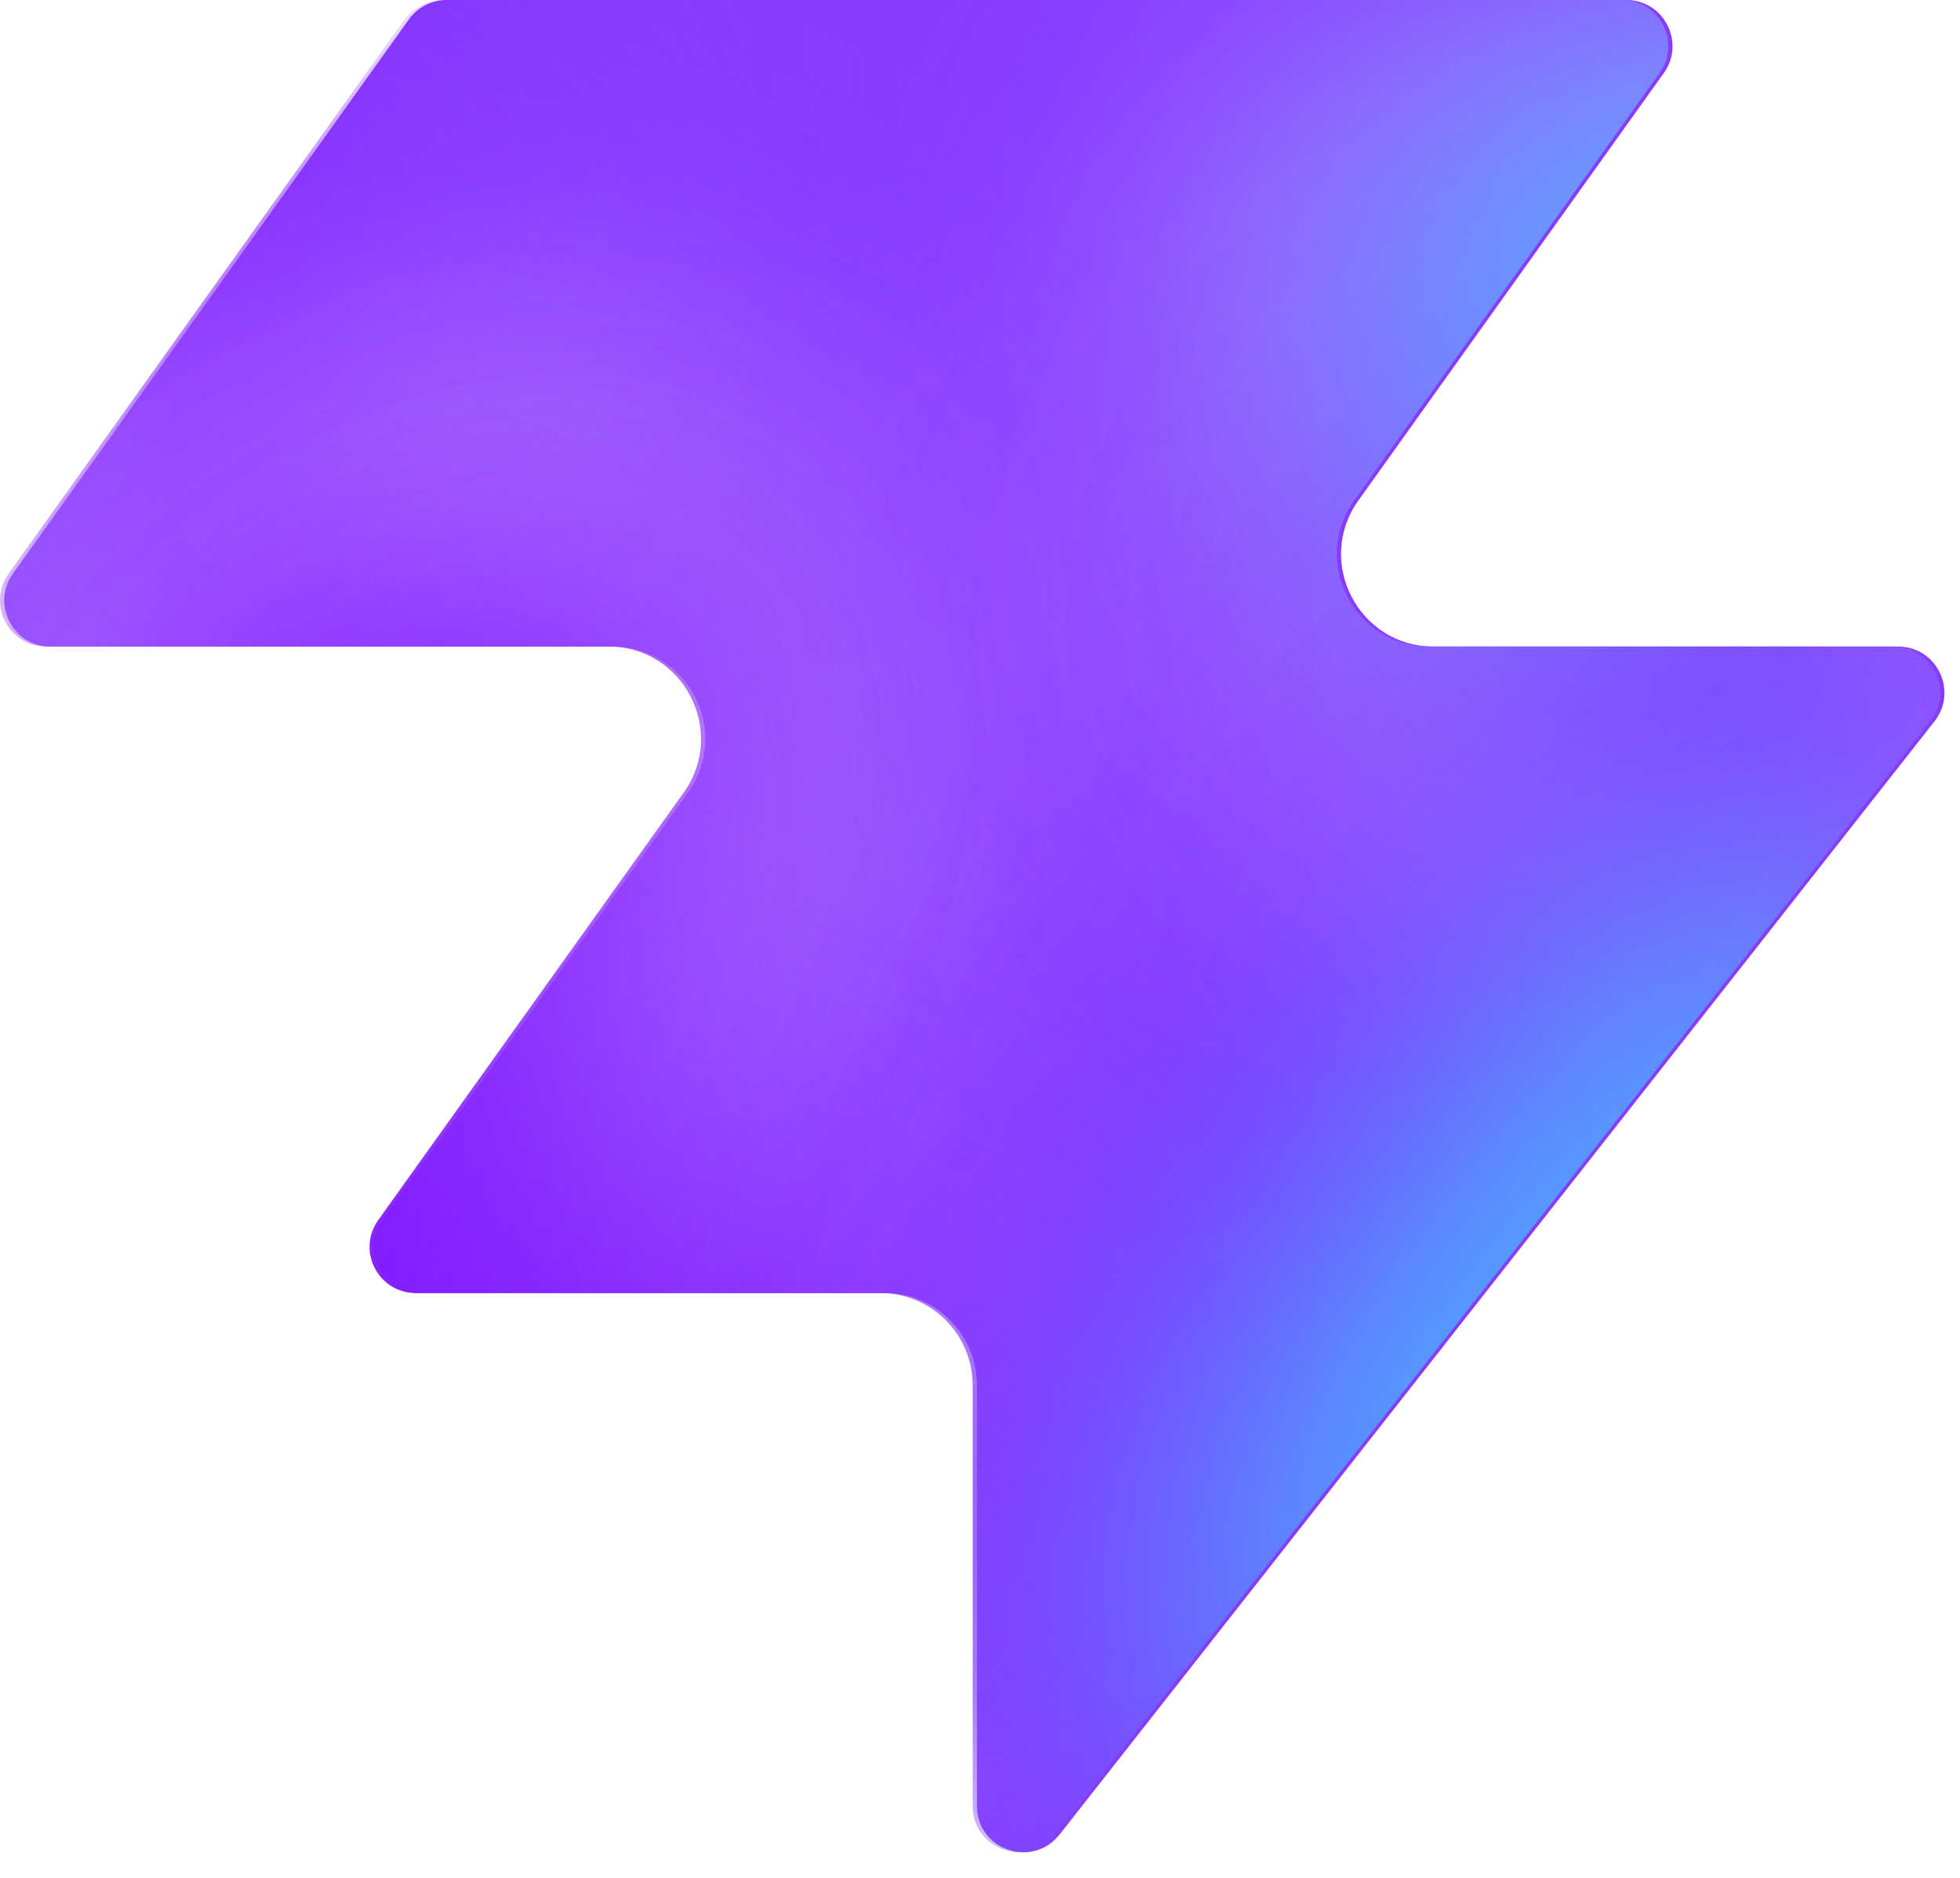
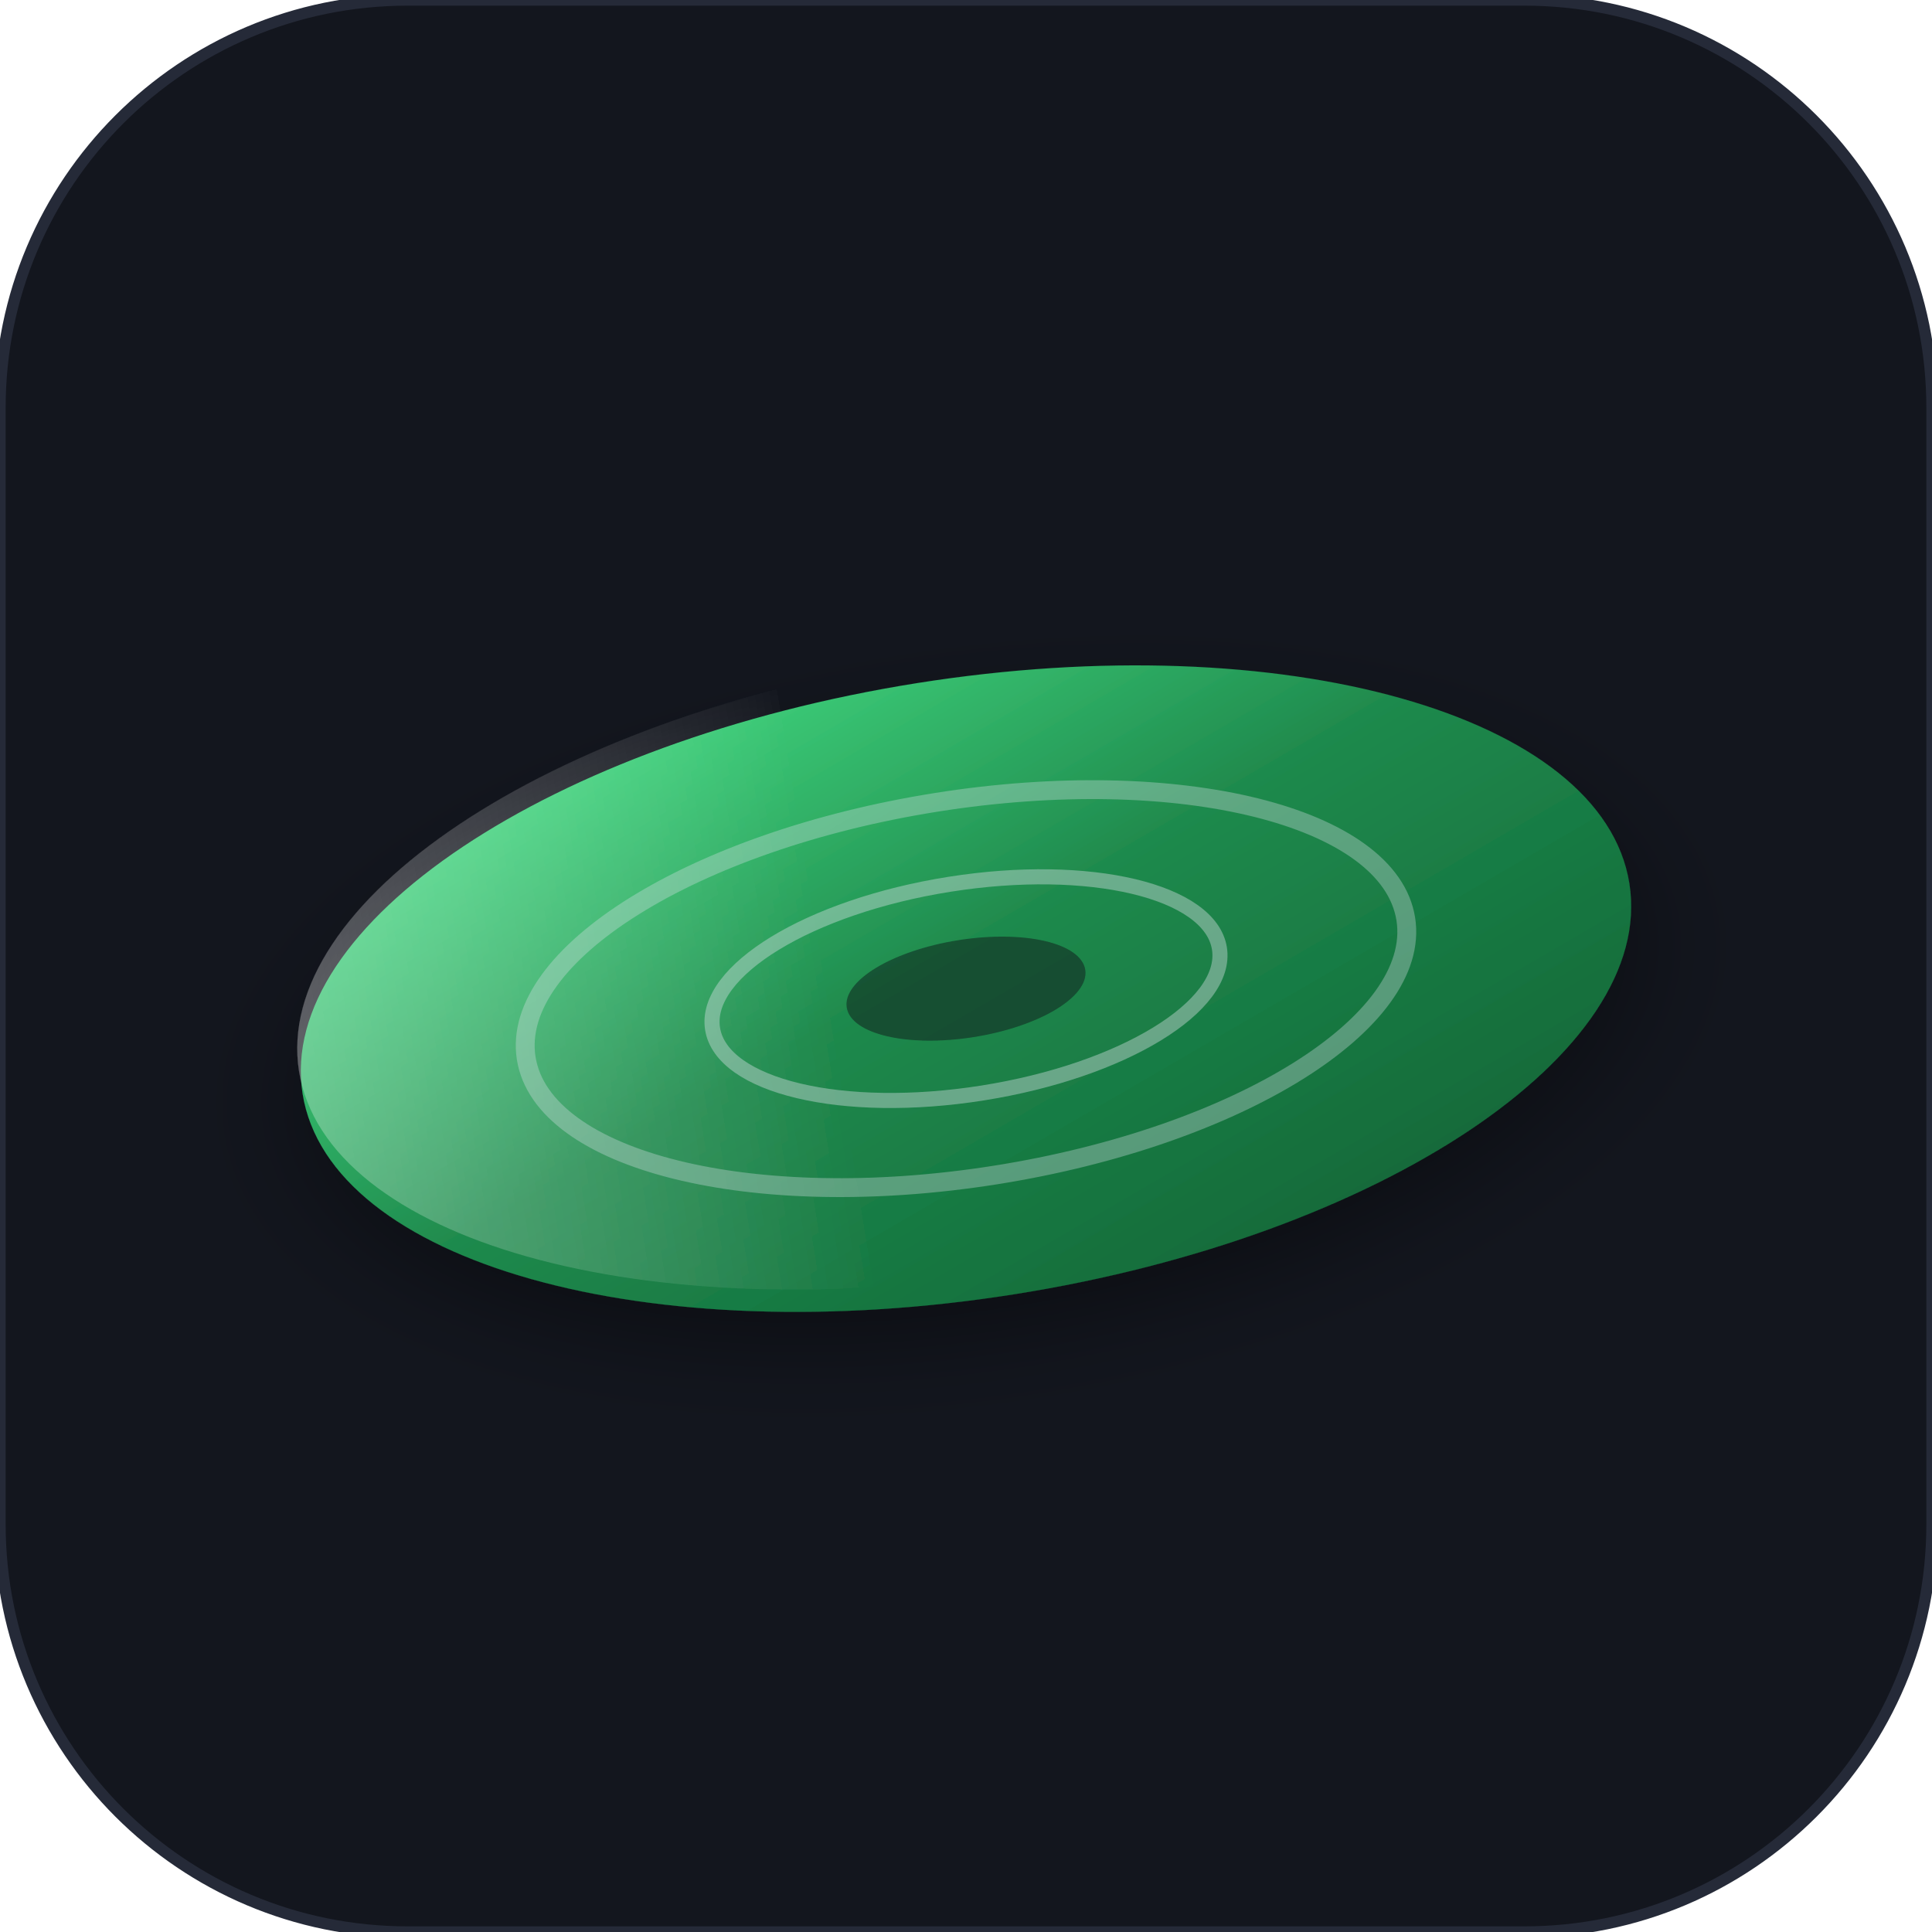
- <svg xmlns="http://www.w3.org/2000/svg" width="48" height="46" fill="none" viewBox="0 0 48 46">
-   <path fill="#863bff" d="M25.946 44.938c-.664.845-2.021.375-2.021-.698V33.937a2.26 2.26 0 0 0-2.262-2.262H10.287c-.92 0-1.456-1.04-.92-1.788l7.48-10.471c1.07-1.497 0-3.578-1.842-3.578H1.237c-.92 0-1.456-1.04-.92-1.788L10.013.474c.214-.297.556-.474.92-.474h28.894c.92 0 1.456 1.04.92 1.788l-7.48 10.471c-1.07 1.498 0 3.579 1.842 3.579h11.377c.943 0 1.473 1.088.89 1.83L25.947 44.94z" style="fill:#863bff;fill:color(display-p3 .525 .23 1);fill-opacity:1" />
-   <mask id="a" width="48" height="46" x="0" y="0" maskUnits="userSpaceOnUse" style="mask-type:alpha">
-     <path fill="#000" d="M25.842 44.938c-.664.844-2.021.375-2.021-.698V33.937a2.26 2.26 0 0 0-2.262-2.262H10.183c-.92 0-1.456-1.04-.92-1.788l7.48-10.471c1.07-1.498 0-3.579-1.842-3.579H1.133c-.92 0-1.456-1.04-.92-1.787L9.91.473c.214-.297.556-.474.92-.474h28.894c.92 0 1.456 1.04.92 1.788l-7.48 10.471c-1.07 1.498 0 3.578 1.842 3.578h11.377c.943 0 1.473 1.088.89 1.832L25.843 44.94z" style="fill:#000;fill-opacity:1" />
-   </mask>
-   <g mask="url(#a)">
-     <g filter="url(#b)">
-       <ellipse cx="5.508" cy="14.704" fill="#ede6ff" rx="5.508" ry="14.704" style="fill:#ede6ff;fill:color(display-p3 .927 .903 1);fill-opacity:1" transform="matrix(.00324 1 1 -.00324 -4.47 31.516)" />
-     </g>
-     <g filter="url(#c)">
-       <ellipse cx="10.399" cy="29.851" fill="#ede6ff" rx="10.399" ry="29.851" style="fill:#ede6ff;fill:color(display-p3 .927 .903 1);fill-opacity:1" transform="matrix(.00324 1 1 -.00324 -39.328 7.883)" />
-     </g>
-     <g filter="url(#d)">
-       <ellipse cx="5.508" cy="30.487" fill="#7e14ff" rx="5.508" ry="30.487" style="fill:#7e14ff;fill:color(display-p3 .492 .077 1);fill-opacity:1" transform="rotate(89.814 -25.913 -14.639)scale(1 -1)" />
-     </g>
-     <g filter="url(#e)">
-       <ellipse cx="5.508" cy="30.599" fill="#7e14ff" rx="5.508" ry="30.599" style="fill:#7e14ff;fill:color(display-p3 .492 .077 1);fill-opacity:1" transform="rotate(89.814 -32.644 -3.334)scale(1 -1)" />
-     </g>
-     <g filter="url(#f)">
-       <ellipse cx="5.508" cy="30.599" fill="#7e14ff" rx="5.508" ry="30.599" style="fill:#7e14ff;fill:color(display-p3 .492 .077 1);fill-opacity:1" transform="matrix(.00324 1 1 -.00324 -34.34 30.47)" />
-     </g>
-     <g filter="url(#g)">
-       <ellipse cx="14.072" cy="22.078" fill="#ede6ff" rx="14.072" ry="22.078" style="fill:#ede6ff;fill:color(display-p3 .927 .903 1);fill-opacity:1" transform="rotate(93.35 24.506 48.493)scale(-1 1)" />
-     </g>
-     <g filter="url(#h)">
-       <ellipse cx="3.47" cy="21.501" fill="#7e14ff" rx="3.47" ry="21.501" style="fill:#7e14ff;fill:color(display-p3 .492 .077 1);fill-opacity:1" transform="rotate(89.009 28.708 47.59)scale(-1 1)" />
-     </g>
-     <g filter="url(#i)">
-       <ellipse cx="3.47" cy="21.501" fill="#7e14ff" rx="3.47" ry="21.501" style="fill:#7e14ff;fill:color(display-p3 .492 .077 1);fill-opacity:1" transform="rotate(89.009 28.708 47.59)scale(-1 1)" />
-     </g>
-     <g filter="url(#j)">
-       <ellipse cx=".387" cy="8.972" fill="#7e14ff" rx="4.407" ry="29.108" style="fill:#7e14ff;fill:color(display-p3 .492 .077 1);fill-opacity:1" transform="rotate(39.51 .387 8.972)" />
-     </g>
-     <g filter="url(#k)">
-       <ellipse cx="47.523" cy="-6.092" fill="#7e14ff" rx="4.407" ry="29.108" style="fill:#7e14ff;fill:color(display-p3 .492 .077 1);fill-opacity:1" transform="rotate(37.892 47.523 -6.092)" />
-     </g>
-     <g filter="url(#l)">
-       <ellipse cx="41.412" cy="6.333" fill="#47bfff" rx="5.971" ry="9.665" style="fill:#47bfff;fill:color(display-p3 .28 .748 1);fill-opacity:1" transform="rotate(37.892 41.412 6.333)" />
-     </g>
-     <g filter="url(#m)">
-       <ellipse cx="-1.879" cy="38.332" fill="#7e14ff" rx="4.407" ry="29.108" style="fill:#7e14ff;fill:color(display-p3 .492 .077 1);fill-opacity:1" transform="rotate(37.892 -1.88 38.332)" />
-     </g>
-     <g filter="url(#n)">
-       <ellipse cx="-1.879" cy="38.332" fill="#7e14ff" rx="4.407" ry="29.108" style="fill:#7e14ff;fill:color(display-p3 .492 .077 1);fill-opacity:1" transform="rotate(37.892 -1.88 38.332)" />
-     </g>
-     <g filter="url(#o)">
-       <ellipse cx="35.651" cy="29.907" fill="#7e14ff" rx="4.407" ry="29.108" style="fill:#7e14ff;fill:color(display-p3 .492 .077 1);fill-opacity:1" transform="rotate(37.892 35.651 29.907)" />
-     </g>
-     <g filter="url(#p)">
-       <ellipse cx="38.418" cy="32.4" fill="#47bfff" rx="5.971" ry="15.297" style="fill:#47bfff;fill:color(display-p3 .28 .748 1);fill-opacity:1" transform="rotate(37.892 38.418 32.4)" />
-     </g>
-   </g>
+ <svg xmlns="http://www.w3.org/2000/svg" viewBox="0 0 512 512" fill="none">
  <defs>
-     <filter id="b" width="60.045" height="41.654" x="-19.77" y="16.149" color-interpolation-filters="sRGB" filterUnits="userSpaceOnUse">
-       <feFlood flood-opacity="0" result="BackgroundImageFix" />
-       <feBlend in="SourceGraphic" in2="BackgroundImageFix" result="shape" />
-       <feGaussianBlur result="effect1_foregroundBlur_2002_17158" stdDeviation="7.659" />
-     </filter>
-     <filter id="c" width="90.34" height="51.437" x="-54.613" y="-7.533" color-interpolation-filters="sRGB" filterUnits="userSpaceOnUse">
-       <feFlood flood-opacity="0" result="BackgroundImageFix" />
-       <feBlend in="SourceGraphic" in2="BackgroundImageFix" result="shape" />
-       <feGaussianBlur result="effect1_foregroundBlur_2002_17158" stdDeviation="7.659" />
-     </filter>
-     <filter id="d" width="79.355" height="29.4" x="-49.64" y="2.03" color-interpolation-filters="sRGB" filterUnits="userSpaceOnUse">
-       <feFlood flood-opacity="0" result="BackgroundImageFix" />
-       <feBlend in="SourceGraphic" in2="BackgroundImageFix" result="shape" />
-       <feGaussianBlur result="effect1_foregroundBlur_2002_17158" stdDeviation="4.596" />
-     </filter>
-     <filter id="e" width="79.579" height="29.4" x="-45.045" y="20.029" color-interpolation-filters="sRGB" filterUnits="userSpaceOnUse">
-       <feFlood flood-opacity="0" result="BackgroundImageFix" />
-       <feBlend in="SourceGraphic" in2="BackgroundImageFix" result="shape" />
-       <feGaussianBlur result="effect1_foregroundBlur_2002_17158" stdDeviation="4.596" />
-     </filter>
-     <filter id="f" width="79.579" height="29.4" x="-43.513" y="21.178" color-interpolation-filters="sRGB" filterUnits="userSpaceOnUse">
-       <feFlood flood-opacity="0" result="BackgroundImageFix" />
-       <feBlend in="SourceGraphic" in2="BackgroundImageFix" result="shape" />
-       <feGaussianBlur result="effect1_foregroundBlur_2002_17158" stdDeviation="4.596" />
-     </filter>
-     <filter id="g" width="74.749" height="58.852" x="15.756" y="-17.901" color-interpolation-filters="sRGB" filterUnits="userSpaceOnUse">
-       <feFlood flood-opacity="0" result="BackgroundImageFix" />
-       <feBlend in="SourceGraphic" in2="BackgroundImageFix" result="shape" />
-       <feGaussianBlur result="effect1_foregroundBlur_2002_17158" stdDeviation="7.659" />
-     </filter>
-     <filter id="h" width="61.377" height="25.362" x="23.548" y="2.284" color-interpolation-filters="sRGB" filterUnits="userSpaceOnUse">
-       <feFlood flood-opacity="0" result="BackgroundImageFix" />
-       <feBlend in="SourceGraphic" in2="BackgroundImageFix" result="shape" />
-       <feGaussianBlur result="effect1_foregroundBlur_2002_17158" stdDeviation="4.596" />
-     </filter>
-     <filter id="i" width="61.377" height="25.362" x="23.548" y="2.284" color-interpolation-filters="sRGB" filterUnits="userSpaceOnUse">
-       <feFlood flood-opacity="0" result="BackgroundImageFix" />
-       <feBlend in="SourceGraphic" in2="BackgroundImageFix" result="shape" />
-       <feGaussianBlur result="effect1_foregroundBlur_2002_17158" stdDeviation="4.596" />
-     </filter>
-     <filter id="j" width="56.045" height="63.649" x="-27.636" y="-22.853" color-interpolation-filters="sRGB" filterUnits="userSpaceOnUse">
-       <feFlood flood-opacity="0" result="BackgroundImageFix" />
-       <feBlend in="SourceGraphic" in2="BackgroundImageFix" result="shape" />
-       <feGaussianBlur result="effect1_foregroundBlur_2002_17158" stdDeviation="4.596" />
-     </filter>
-     <filter id="k" width="54.814" height="64.646" x="20.116" y="-38.415" color-interpolation-filters="sRGB" filterUnits="userSpaceOnUse">
-       <feFlood flood-opacity="0" result="BackgroundImageFix" />
-       <feBlend in="SourceGraphic" in2="BackgroundImageFix" result="shape" />
-       <feGaussianBlur result="effect1_foregroundBlur_2002_17158" stdDeviation="4.596" />
-     </filter>
-     <filter id="l" width="33.541" height="35.313" x="24.641" y="-11.323" color-interpolation-filters="sRGB" filterUnits="userSpaceOnUse">
-       <feFlood flood-opacity="0" result="BackgroundImageFix" />
-       <feBlend in="SourceGraphic" in2="BackgroundImageFix" result="shape" />
-       <feGaussianBlur result="effect1_foregroundBlur_2002_17158" stdDeviation="4.596" />
-     </filter>
-     <filter id="m" width="54.814" height="64.646" x="-29.286" y="6.009" color-interpolation-filters="sRGB" filterUnits="userSpaceOnUse">
-       <feFlood flood-opacity="0" result="BackgroundImageFix" />
-       <feBlend in="SourceGraphic" in2="BackgroundImageFix" result="shape" />
-       <feGaussianBlur result="effect1_foregroundBlur_2002_17158" stdDeviation="4.596" />
-     </filter>
-     <filter id="n" width="54.814" height="64.646" x="-29.286" y="6.009" color-interpolation-filters="sRGB" filterUnits="userSpaceOnUse">
-       <feFlood flood-opacity="0" result="BackgroundImageFix" />
-       <feBlend in="SourceGraphic" in2="BackgroundImageFix" result="shape" />
-       <feGaussianBlur result="effect1_foregroundBlur_2002_17158" stdDeviation="4.596" />
-     </filter>
-     <filter id="o" width="54.814" height="64.646" x="8.244" y="-2.416" color-interpolation-filters="sRGB" filterUnits="userSpaceOnUse">
-       <feFlood flood-opacity="0" result="BackgroundImageFix" />
-       <feBlend in="SourceGraphic" in2="BackgroundImageFix" result="shape" />
-       <feGaussianBlur result="effect1_foregroundBlur_2002_17158" stdDeviation="4.596" />
-     </filter>
-     <filter id="p" width="39.409" height="43.623" x="18.713" y="10.588" color-interpolation-filters="sRGB" filterUnits="userSpaceOnUse">
-       <feFlood flood-opacity="0" result="BackgroundImageFix" />
-       <feBlend in="SourceGraphic" in2="BackgroundImageFix" result="shape" />
-       <feGaussianBlur result="effect1_foregroundBlur_2002_17158" stdDeviation="4.596" />
+     <linearGradient id="favicon-rim" x1="18%" y1="12%" x2="82%" y2="88%">
+       <stop offset="0%" stop-color="#3ecf7a" />
+       <stop offset="45%" stop-color="#1f8a4d" />
+       <stop offset="100%" stop-color="#126b3a" />
+     </linearGradient>
+     <linearGradient id="favicon-shine" x1="0%" y1="0%" x2="100%" y2="0%">
+       <stop offset="0%" stop-color="#ffffff" stop-opacity="0.28" />
+       <stop offset="40%" stop-color="#ffffff" stop-opacity="0" />
+       <stop offset="100%" stop-color="#ffffff" stop-opacity="0" />
+     </linearGradient>
+     <filter id="favicon-drop" x="-25%" y="-25%" width="150%" height="150%">
+       <feDropShadow dx="0" dy="10" stdDeviation="14" flood-color="#000000" flood-opacity="0.35" />
    </filter>
  </defs>
+   <rect width="512" height="512" rx="108" fill="#13161e" />
+   <rect width="512" height="512" rx="108" stroke="#252a38" stroke-width="3" />
+   <g filter="url(#favicon-drop)" transform="translate(256 262) rotate(-9)">
+     <ellipse cx="0" cy="0" rx="178" ry="82" fill="url(#favicon-rim)" />
+     <ellipse cx="0" cy="-6" rx="178" ry="82" fill="url(#favicon-shine)" />
+     <ellipse cx="0" cy="0" rx="118" ry="50" stroke="#dfe3ec" stroke-opacity="0.33" stroke-width="5" />
+     <ellipse cx="0" cy="0" rx="68" ry="28" stroke="#dfe3ec" stroke-opacity="0.4" stroke-width="4" />
+     <ellipse cx="0" cy="0" rx="32" ry="13" fill="#0b0d12" fill-opacity="0.45" />
+   </g>
</svg>
